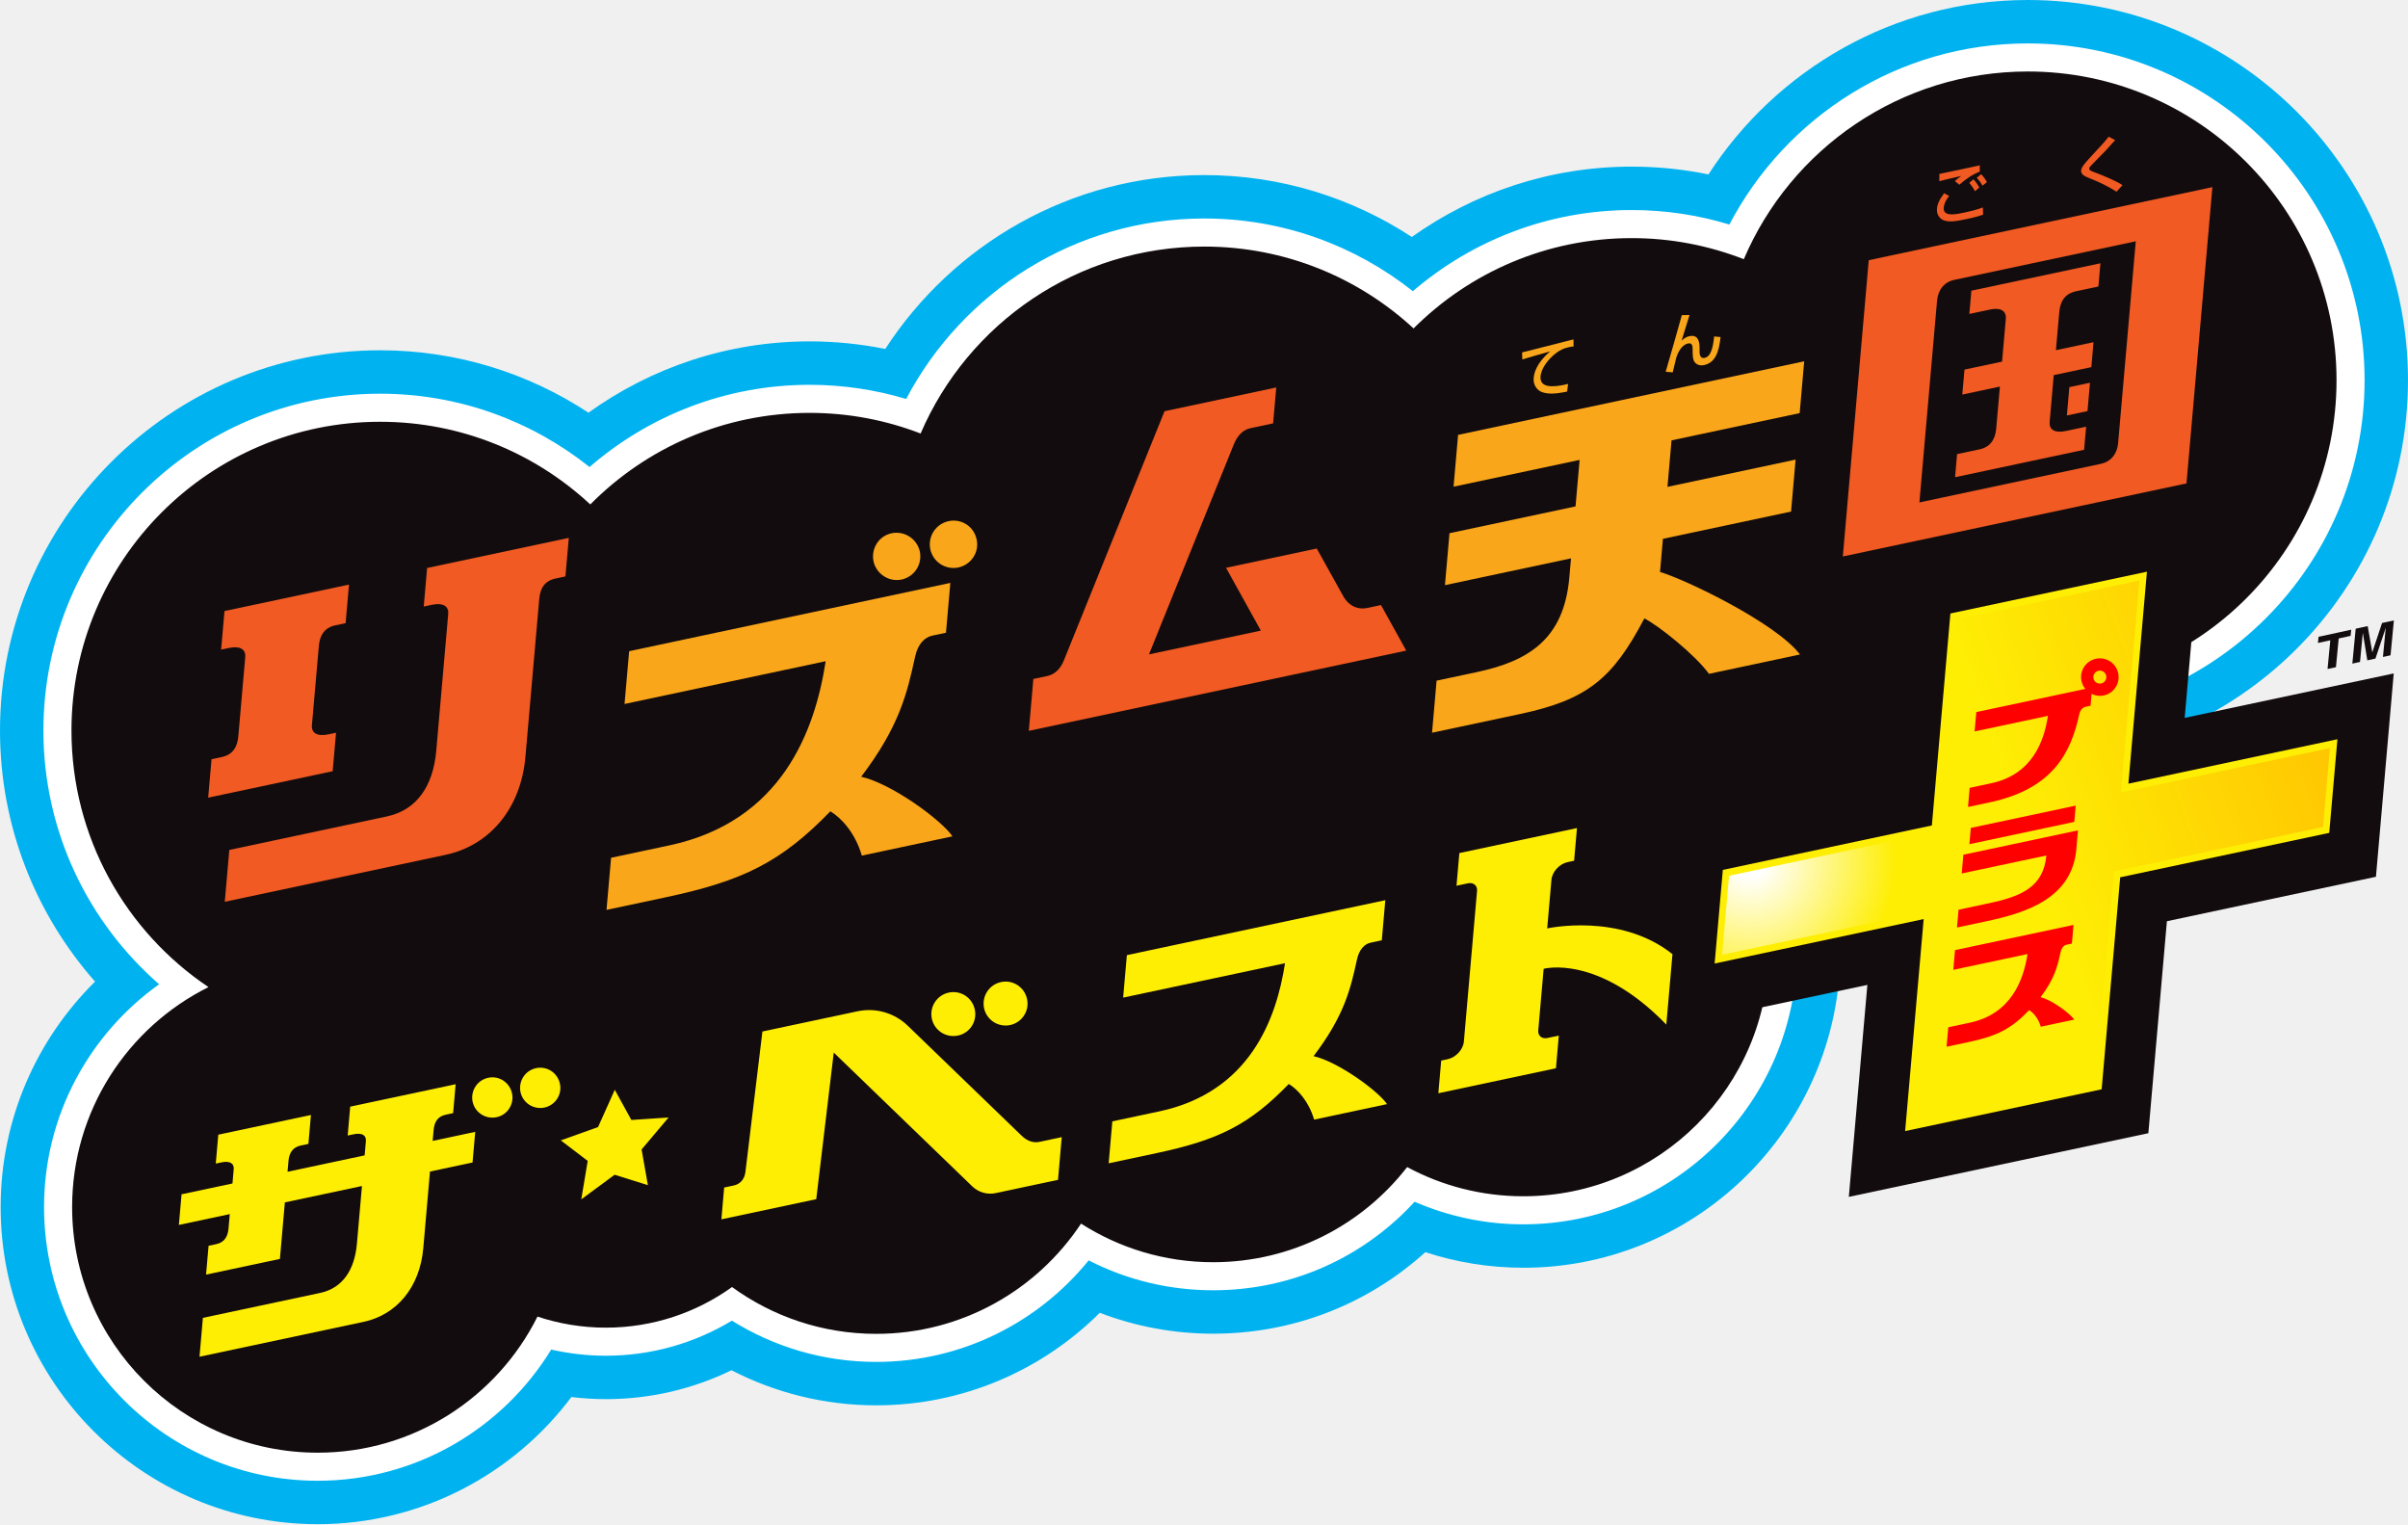
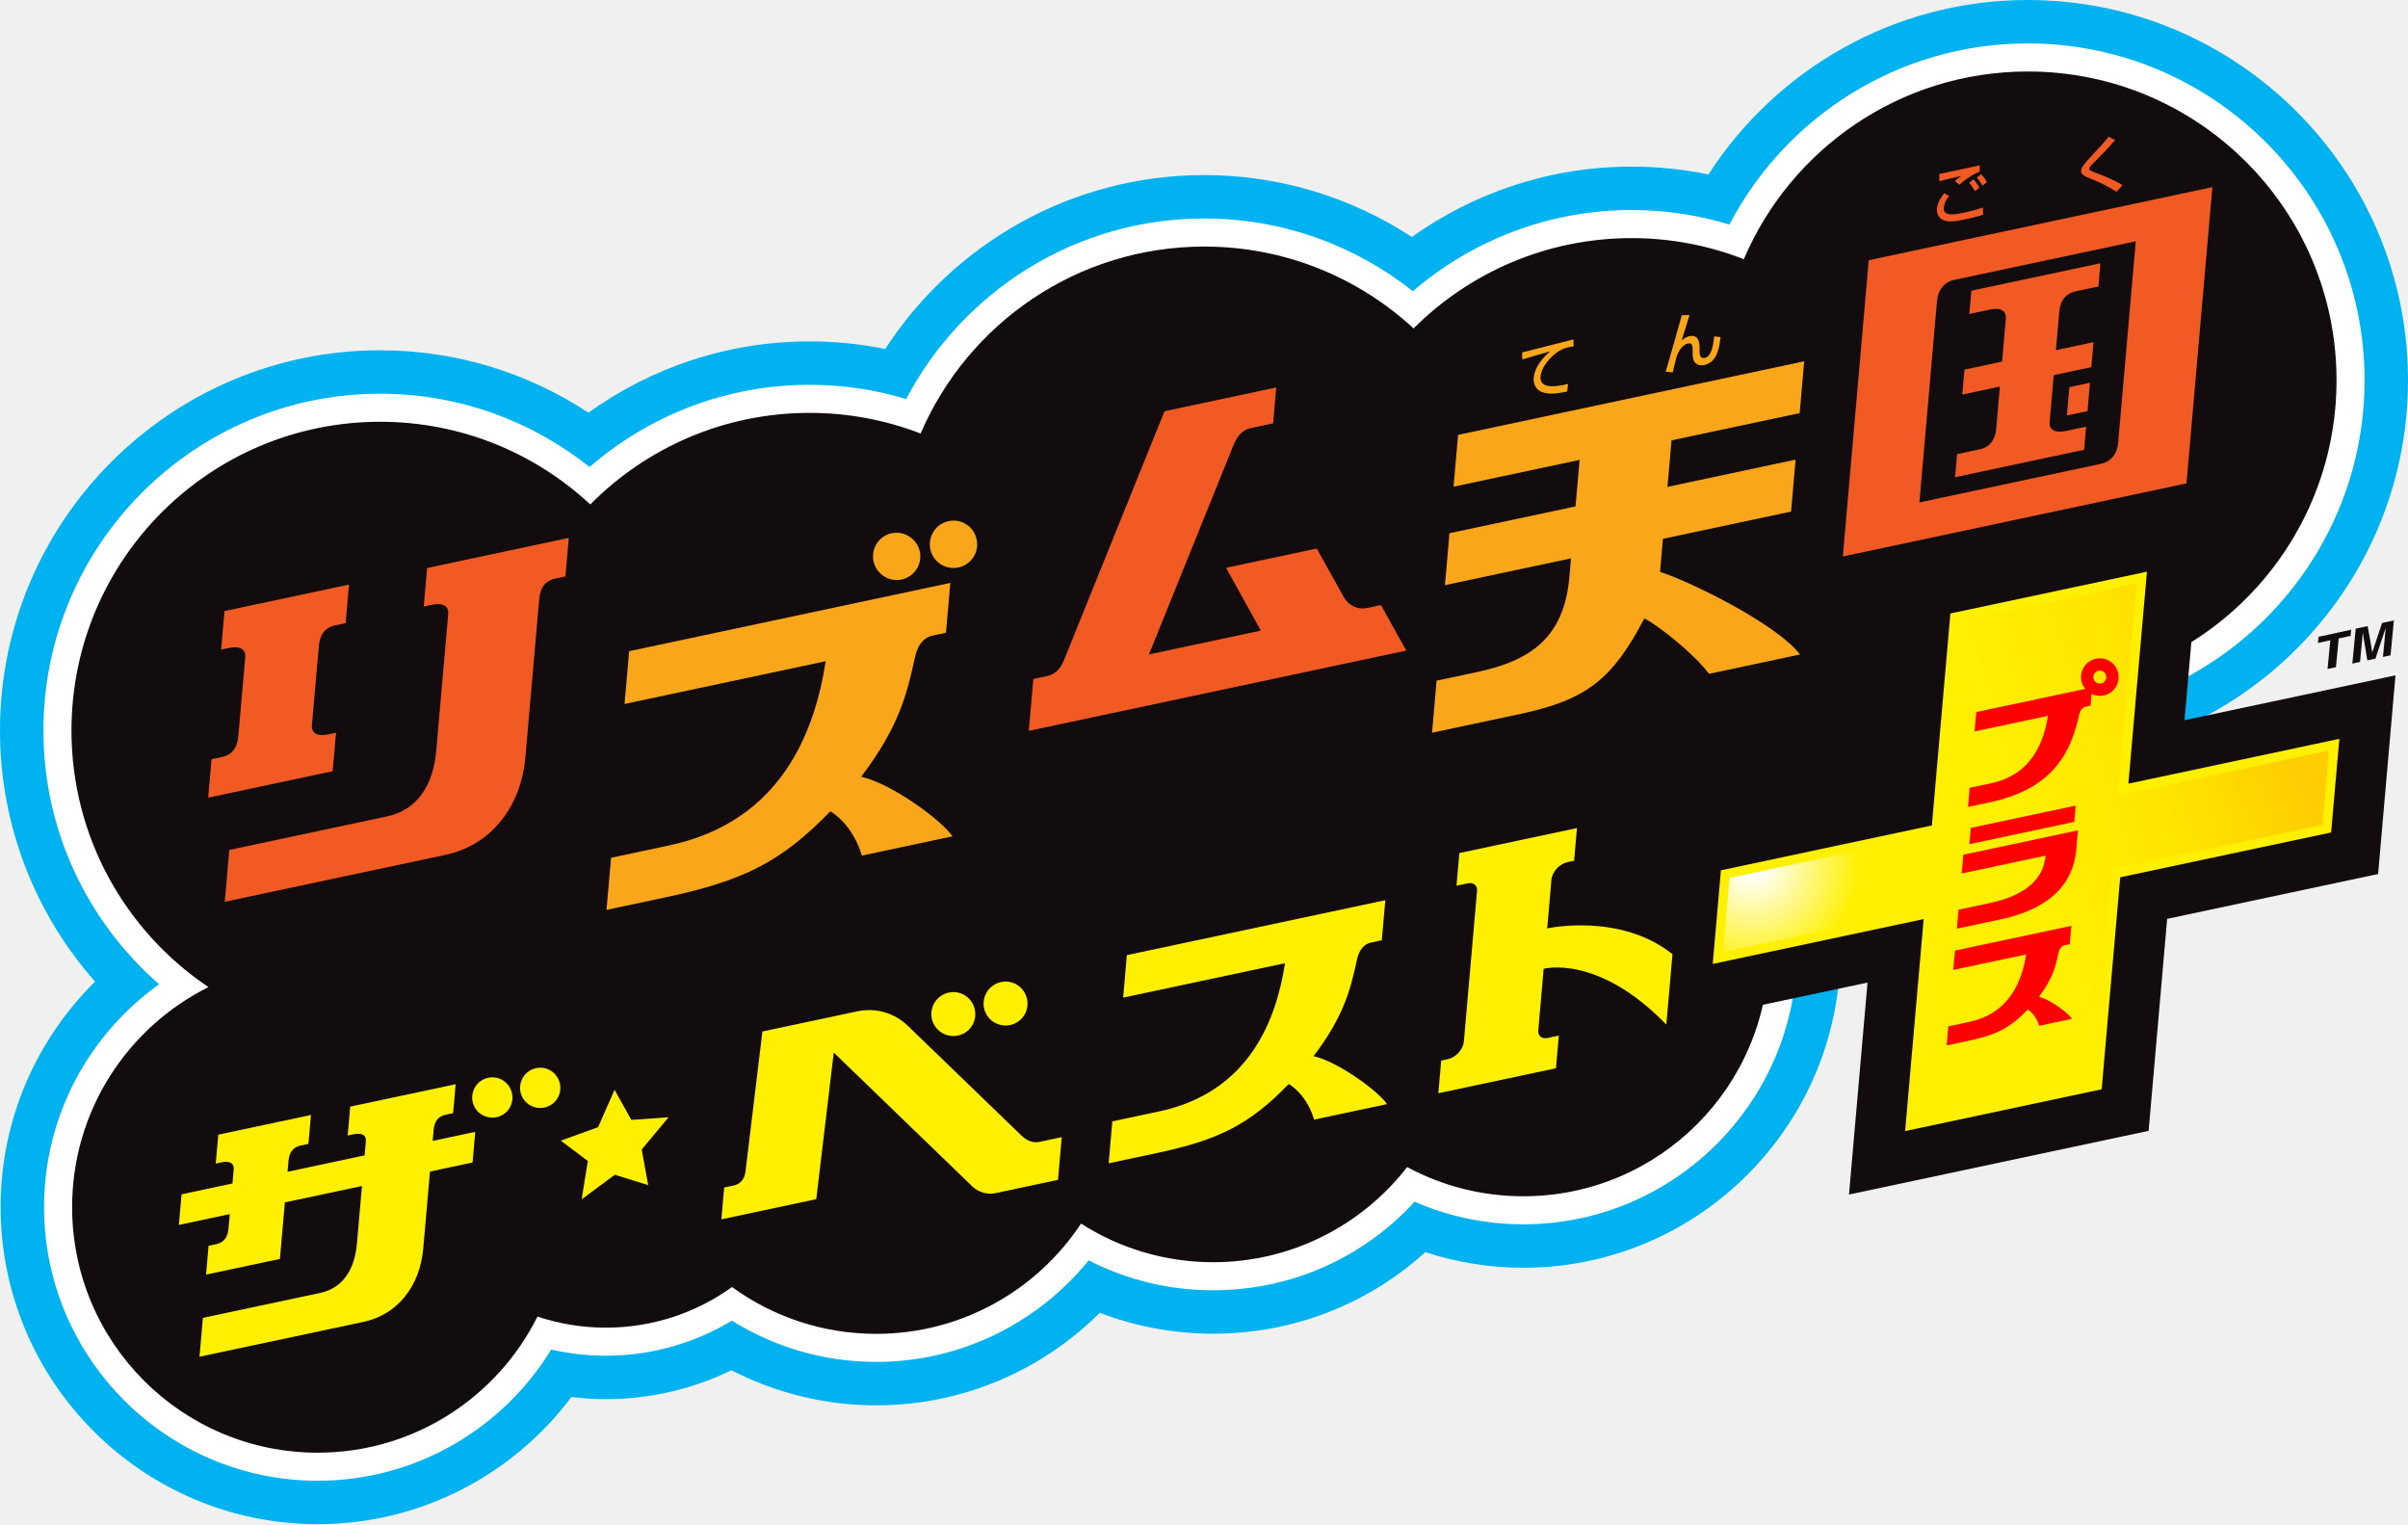
<svg xmlns="http://www.w3.org/2000/svg" xmlns:xlink="http://www.w3.org/1999/xlink" version="1.1" id="Layer_1" x="0px" y="0px" viewBox="0 0 666.667 421.904" xml:space="preserve" width="666.667" height="421.904">
-   <defs id="defs34575" />
-   <style type="text/css" id="style34519">
+   <defs id="defs2299" />
+   <style type="text/css" id="style2231">
	.st0{fill:#00B3F0;}
	.st1{fill:#FFFFFF;}
	.st2{fill:#130C0E;}
- 	.st3{fill:#FEEE04;}
- 	.st4{fill:url(#SVGID_2_);}
- 	.st5{clip-path:url(#SVGID_3_);fill:url(#SVGID_4_);}
+ 	.st3{fill:#FFF000;}
+ 	.st4{clip-path:url(#SVGID_1_);fill:url(#SVGID_4_);}
+ 	.st5{clip-path:url(#SVGID_5_);fill:url(#SVGID_6_);}
	.st6{fill:#FF0000;}
	.st7{fill:#F15A22;}
	.st8{fill:#FAA61A;}
</style>
  <g id="Cloud_00000017518880614512439360000012841072752615782043_" transform="scale(1.333333)">
    <path id="Light_Blue" class="st0" d="m 421.064,0 c -27.788,3.1e-4 -52.25,14.447 -66.32,36.21 -5.149,-1.06 -10.478,-1.618 -15.936,-1.618 -17.005,0 -32.757,5.423 -45.657,14.605 -12.4,-8.113 -27.199,-12.849 -43.091,-12.849 -27.741,0 -52.167,14.397 -66.248,36.098 -5.075,-1.028 -10.323,-1.572 -15.696,-1.572 -17.125,0 -32.98,5.499 -45.931,14.8 C 109.754,77.497 94.896,72.722 78.936,72.722 35.411,72.722 0,108.132 0,151.658 c 0,19.967 7.467,38.213 19.735,52.13 -12.091,11.943 -19.601,28.514 -19.601,46.811 0,36.298 29.531,65.83 65.83,65.83 21.519,0 40.659,-10.38 52.678,-26.395 2.356,0.279 4.74,0.437 7.149,0.437 9.35,0 18.203,-2.16 26.094,-6 9.014,4.645 19.223,7.285 30.043,7.285 18.101,0 34.517,-7.346 46.429,-19.209 7.418,2.837 15.363,4.337 23.543,4.336 16.437,0 31.953,-5.986 44.063,-16.923 6.411,2.089 13.245,3.233 20.345,3.233 34.141,0 62.288,-26.128 65.514,-59.437 19.37,-8.05 34.082,-25.094 38.923,-45.891 0.107,4.3e-4 0.213,0.008 0.321,0.008 C 464.59,157.872 500,122.462 500,78.936 500,35.411 464.59,0 421.064,0 Z" />
    <path id="White" class="st1" d="M 421.064,9.014 C 394.165,9.014 370.781,24.292 359.091,46.616 352.668,44.665 345.861,43.606 338.809,43.606 c -17.337,0 -33.208,6.357 -45.44,16.844 -11.92,-9.434 -26.961,-15.088 -43.308,-15.088 -26.845,0 -50.191,15.215 -61.905,37.467 -6.352,-1.904 -13.076,-2.941 -20.039,-2.941 -17.461,0 -33.435,6.448 -45.702,17.07 -11.946,-9.516 -27.055,-15.222 -43.479,-15.222 -38.555,0 -69.922,31.367 -69.922,69.922 0,21.001 9.319,39.854 24.024,52.682 -14.445,10.312 -23.89,27.198 -23.89,46.258 0,31.328 25.488,56.816 56.816,56.816 20.499,0 38.495,-10.915 48.488,-27.236 3.679,0.835 7.474,1.278 11.338,1.278 9.571,0 18.531,-2.663 26.183,-7.282 8.703,5.423 18.966,8.567 29.954,8.567 17.796,0 33.7,-8.23 44.126,-21.078 7.906,4.048 16.708,6.205 25.846,6.205 15.176,0 29.444,-5.91 40.175,-16.641 0.568,-0.568 1.115,-1.151 1.656,-1.739 6.925,3.011 14.556,4.69 22.576,4.69 31.328,0 56.816,-25.488 56.816,-56.816 0,-0.017 -10e-4,-0.034 -10e-4,-0.051 21.637,-6.572 37.845,-25.725 40.067,-48.908 2.587,0.291 5.212,0.456 7.875,0.456 38.556,0 69.922,-31.367 69.922,-69.922 0,-38.555 -31.366,-69.922 -69.922,-69.922 z" />
    <path id="Black" class="st2" d="m 421.065,14.842 c -26.48,6e-5 -49.206,16.06 -58.978,38.97 -7.218,-2.816 -15.063,-4.378 -23.277,-4.378 -17.686,0 -33.698,7.164 -45.295,18.747 -11.423,-10.543 -26.683,-16.991 -43.453,-16.991 -26.418,6e-5 -49.096,15.986 -58.906,38.81 -7.152,-2.757 -14.915,-4.284 -23.039,-4.284 -17.817,0 -33.931,7.275 -45.548,19.01 C 111.126,94.083 95.796,87.563 78.936,87.563 c -35.399,0 -64.095,28.696 -64.095,64.095 0,22.205 11.295,41.769 28.449,53.271 -16.779,8.347 -28.315,25.657 -28.315,45.67 6e-5,28.16 22.829,50.989 50.989,50.989 19.989,-6e-5 37.28,-11.508 45.639,-28.254 4.462,1.482 9.229,2.297 14.188,2.297 9.782,0 18.826,-3.132 26.208,-8.433 8.406,6.107 18.743,9.718 29.928,9.718 17.774,-6e-5 33.416,-9.1 42.543,-22.889 7.922,5.067 17.328,8.016 27.429,8.016 16.386,0 30.957,-7.739 40.285,-19.751 7.182,3.864 15.395,6.061 24.122,6.061 28.16,0 50.989,-22.828 50.989,-50.989 0,-1.52 -0.079,-3.021 -0.21,-4.508 23.15,-4.82 40.544,-25.334 40.544,-49.914 0,-0.449 -0.022,-0.893 -0.034,-1.339 4.344,0.929 8.847,1.429 13.469,1.429 35.398,-6e-5 64.095,-28.696 64.095,-64.095 -7e-5,-35.398 -28.696,-64.095 -64.095,-64.095 z" />
  </g>
-   <g id="_xFF0B__3_" transform="scale(1.333333)">
-     <g id="_xFF0B__4_">
-       <polygon class="st2" points="391.437,162.254 348.031,171.48 344.338,213.697 387.743,204.471 383.893,248.48 446.089,235.26 449.94,191.251 493.344,182.025 497.038,139.808 453.633,149.034 457.483,105.024 395.287,118.244 " id="polygon34525" />
-       <polygon class="st3" points="401.135,171.371 357.731,180.597 356.03,200.033 399.435,190.807 395.585,234.817 436.39,226.143 440.241,182.133 483.646,172.908 485.346,153.471 441.941,162.697 445.791,118.688 404.986,127.361 " id="polygon34527" />
-       <linearGradient id="SVGID_2_" gradientUnits="userSpaceOnUse" x1="358.045" y1="199.57" x2="483.274" y2="153.99" gradientTransform="translate(0.0289,-0.02789)">
-         <stop offset="0.5" style="stop-color:#FEEE04" id="stop34529" />
-         <stop offset="1" style="stop-color:#FFC602" id="stop34531" />
-       </linearGradient>
-       <polygon class="st4" points="402.429,172.587 359.024,181.813 357.589,198.211 400.994,188.985 397.144,232.995 435.097,224.928 438.947,180.918 482.352,171.692 483.787,155.293 440.382,164.519 444.232,120.51 406.279,128.577 " id="polygon34534" style="fill:url(#SVGID_2_)" />
-       <g id="g34549">
-         <defs id="defs34537">
-           <polygon id="SVGID_1_" points="402.429,172.587 359.024,181.813 357.589,198.211 400.994,188.985 " />
+   <g id="_xFF0B__1_" transform="scale(1.333333)">
+     <g id="_xFF0B__2_">
+       <polygon class="st2" points="391.384,162.743 347.584,172.053 343.976,213.295 387.776,203.986 383.925,247.995 446.142,234.771 449.992,190.761 493.792,181.451 497.4,140.209 453.6,149.519 457.451,105.509 395.234,118.734 " id="polygon2237" />
+       <polygon class="st3" points="401.136,171.371 357.336,180.681 355.635,200.117 399.435,190.807 395.585,234.817 436.39,226.143 440.241,182.133 484.04,172.824 485.741,153.387 441.941,162.697 445.791,118.688 404.986,127.361 " id="polygon2239" />
+       <polyline class="st3" points="443.642,121.117 439.792,165.127 483.591,155.817 482.243,171.233     438.443,180.543 434.593,224.553 397.734,232.387 401.584,188.378 357.785,197.688 359.134,182.271     402.933,172.961 406.783,128.952 443.642,121.117   " id="polyline2241" />
+       <g id="g2258">
+         <defs id="defs2244">
+           <polygon id="SVGID_3_" points="397.734,232.387 434.593,224.553 438.443,180.543 482.243,171.233 483.591,155.817 439.792,165.127 443.642,121.117 406.783,128.952 " />
        </defs>
-         <clipPath id="SVGID_3_">
-           <use xlink:href="#SVGID_1_" style="overflow:visible" id="use34539" />
+         <clipPath id="SVGID_1_">
+           <use xlink:href="#SVGID_3_" style="overflow:visible" id="use2246" />
        </clipPath>
-         <radialGradient id="SVGID_4_" cx="357.35" cy="164.834" r="33.786" gradientTransform="matrix(0.88794,0,0,0.88794,46.09547,32.55471)" gradientUnits="userSpaceOnUse">
-           <stop offset="0.1" style="stop-color:#FFFFFF" id="stop34542" />
-           <stop offset="1" style="stop-color:#FEEE04" id="stop34544" />
+         <linearGradient id="SVGID_4_" gradientUnits="userSpaceOnUse" x1="391.425" y1="204.017" x2="467.431" y2="179.717" gradientTransform="matrix(1,0,0,0.9563,15.04796,-7.89716)">
+           <stop offset="0.2" style="stop-color:#FFF000" id="stop2249" />
+           <stop offset="0.6" style="stop-color:#FFE500" id="stop2251" />
+           <stop offset="0.95" style="stop-color:#FFCD00" id="stop2253" />
+         </linearGradient>
+         <rect x="397.734" y="121.117" class="st4" width="85.858" height="111.27" clip-path="url(#SVGID_1_)" id="rect2256" style="fill:url(#SVGID_4_)" />
+       </g>
+       <g id="g2273">
+         <defs id="defs2261">
+           <polygon id="SVGID_2_" points="402.933,172.961 359.134,182.271 357.785,197.688 401.584,188.378 " />
+         </defs>
+         <clipPath id="SVGID_5_">
+           <use xlink:href="#SVGID_2_" style="overflow:visible" id="use2263" />
+         </clipPath>
+         <radialGradient id="SVGID_6_" cx="302.818" cy="148.711" r="27.404" gradientTransform="matrix(0.80963,0,0,0.80963,118.6267,59.02123)" gradientUnits="userSpaceOnUse">
+           <stop offset="0.1" style="stop-color:#FFFFFF" id="stop2266" />
+           <stop offset="1" style="stop-color:#FFF000" id="stop2268" />
        </radialGradient>
-         <circle class="st5" cx="364.919" cy="180.854" r="30" clip-path="url(#SVGID_3_)" id="circle34547" style="fill:url(#SVGID_4_)" />
+         <circle class="st5" cx="364.919" cy="180.854" r="22.187" clip-path="url(#SVGID_5_)" id="circle2271" style="fill:url(#SVGID_6_)" />
      </g>
    </g>
-     <path id="ス_3_" class="st6" d="m 405.583,201.343 15.411,-3.276 c -0.818,5.368 -3.364,12.42 -11.991,14.254 l -4.463,0.949 -0.354,4.041 4.562,-0.97 c 5.905,-1.255 8.831,-2.712 12.592,-6.63 0.838,0.51 1.902,1.671 2.408,3.442 l 6.945,-1.476 c -0.848,-1.27 -4.674,-4.114 -6.991,-4.641 2.934,-3.896 3.526,-6.463 4.141,-9.293 0.218,-1.024 0.751,-1.515 1.317,-1.636 l 1.051,-0.224 0.338,-3.863 -24.608,5.231 z" />
-     <path id="ラ_1_" class="st6" d="m 430.708,170.628 -21.781,4.63 0.295,-3.377 21.781,-4.63 z m 0.767,1.761 -23.802,5.059 -0.34,3.891 17.572,-3.735 c -0.572,6.543 -5.266,8.502 -11.814,9.894 l -6.416,1.364 -0.323,3.697 6.172,-1.312 c 8.355,-1.776 17.723,-4.816 18.611,-14.966 z" />
-     <path id="プ" class="st6" d="m 439.827,139.763 c -0.448,-2.106 -2.518,-3.45 -4.623,-3.002 -2.106,0.448 -3.45,2.518 -3.002,4.623 0.133,0.627 0.423,1.174 0.801,1.638 l -22.641,4.812 -0.352,4.018 15.229,-3.237 c -0.807,5.271 -3.243,12.181 -11.818,14.004 l -4.436,0.943 -0.347,3.968 4.534,-0.964 c 13.103,-2.785 16.828,-10.302 18.559,-18.22 0.22,-1.005 0.745,-1.489 1.308,-1.609 l 1.045,-0.222 0.215,-2.459 c 0.758,0.374 1.634,0.52 2.525,0.331 2.106,-0.448 3.45,-2.518 3.002,-4.623 z m -3.532,2.131 c -0.729,0.155 -1.446,-0.31 -1.601,-1.04 -0.155,-0.729 0.31,-1.446 1.04,-1.601 0.729,-0.155 1.446,0.31 1.601,1.04 0.155,0.729 -0.311,1.446 -1.04,1.601 z" />
+     <path id="ス_4_" class="st6" d="m 405.581,201.365 15.131,-3.216 c -0.803,5.27 -3.303,12.194 -11.774,13.995 l -4.382,0.931 -0.347,3.968 4.479,-0.952 c 5.798,-1.232 8.67,-2.662 12.363,-6.509 0.822,0.501 1.868,1.64 2.365,3.379 l 6.819,-1.449 c -0.833,-1.247 -4.589,-4.039 -6.864,-4.557 2.881,-3.826 3.462,-6.345 4.065,-9.124 0.214,-1.006 0.738,-1.488 1.293,-1.606 l 1.032,-0.219 0.332,-3.793 -24.161,5.136 z" />
+     <path id="ラ_2_" class="st6" d="m 430.708,170.628 -21.781,4.63 0.295,-3.377 21.781,-4.63 z m 0.767,1.761 -23.802,5.059 -0.34,3.891 17.423,-3.703 c -0.482,5.509 -5.117,8.47 -11.665,9.862 l -6.416,1.364 -0.344,3.932 8.931,-1.898 c 6.019,-1.279 14.985,-4.466 15.873,-14.616 z" />
+     <path id="プ_2_" class="st6" d="m 439.827,139.763 c -0.448,-2.106 -2.518,-3.45 -4.623,-3.002 -2.106,0.448 -3.45,2.518 -3.002,4.623 0.133,0.627 0.422,1.174 0.801,1.638 l -22.641,4.812 -0.352,4.018 15.229,-3.237 c -0.807,5.271 -3.243,12.181 -11.818,14.004 l -4.436,0.943 -0.347,3.968 4.534,-0.964 c 13.103,-2.785 16.828,-10.302 18.559,-18.22 0.22,-1.005 0.745,-1.489 1.308,-1.609 l 1.045,-0.222 0.215,-2.459 c 0.758,0.374 1.634,0.52 2.525,0.331 2.106,-0.448 3.45,-2.518 3.002,-4.623 z m -3.532,2.131 c -0.729,0.155 -1.446,-0.31 -1.601,-1.04 -0.155,-0.729 0.31,-1.446 1.04,-1.601 0.729,-0.155 1.446,0.31 1.601,1.04 0.155,0.729 -0.311,1.446 -1.04,1.601 z" />
  </g>
-   <g id="リズム天国_ザ_x30FB_ベスト" transform="scale(1.333333)">
-     <path id="ト_00000165925890065150918060000006385339720981279673_" class="st3" d="m 321.26,192.746 0.883,-10.094 c 0.145,-1.662 1.654,-3.309 3.377,-3.675 l 1.33,-0.283 0.593,-6.781 -24.419,5.19 -0.593,6.781 2.362,-0.502 c 1.155,-0.246 2.001,0.462 1.905,1.565 l -2.737,31.279 c -0.145,1.662 -1.654,3.309 -3.377,3.675 l -1.33,0.283 -0.593,6.781 24.419,-5.19 0.593,-6.781 -2.362,0.502 c -1.155,0.245 -2.001,-0.462 -1.905,-1.565 l 1.12,-12.801 c 0,0 11.23,-3.11 25.47,11.574 l 1.278,-14.612 c -10.9,-8.697 -26.015,-5.346 -26.015,-5.346 z" />
-     <path id="ス_1_" class="st3" d="m 272.748,219.265 c 6.391,-8.409 7.676,-13.939 9.009,-20.038 0.473,-2.207 1.635,-3.268 2.869,-3.53 l 2.293,-0.487 0.728,-8.323 -53.662,11.406 -0.771,8.817 33.607,-7.143 c -1.772,11.566 -7.308,26.768 -26.121,30.767 l -9.733,2.069 -0.762,8.705 9.949,-2.115 c 12.877,-2.736 19.255,-5.891 27.448,-14.351 1.828,1.094 4.153,3.587 5.261,7.399 l 15.145,-3.219 c -1.853,-2.731 -10.205,-8.834 -15.259,-9.956 z" />
-     <path id="ベ_1_" class="st3" d="m 220.461,236.076 -0.776,8.87 -12.932,2.749 c -1.754,0.373 -3.578,-0.15 -4.867,-1.396 l -28.763,-27.776 -3.634,30.431 -19.699,4.187 0.578,-6.603 2.019,-0.429 c 1.209,-0.254 2.2,-1.196 2.394,-2.801 l 3.529,-29.16 19.74,-4.196 c 3.758,-0.799 7.667,0.322 10.43,2.991 l 23.644,22.833 c 1.299,1.255 2.613,1.518 3.724,1.281 z M 209.704,212.818 c 2.478,-0.516 4.075,-2.903 3.559,-5.381 -0.516,-2.478 -2.903,-4.075 -5.381,-3.559 -2.478,0.516 -4.04,2.904 -3.559,5.381 0.516,2.478 2.904,4.04 5.381,3.559 z m -10.848,2.182 c 2.477,-0.48 4.075,-2.903 3.559,-5.381 -0.516,-2.477 -2.903,-4.075 -5.381,-3.559 -2.477,0.516 -4.04,2.904 -3.559,5.381 0.516,2.478 2.904,4.04 5.381,3.559 z" />
-     <polygon id="_x2605_" class="st3" points="124.183,233.984 116.45,236.75 122.034,241.011 120.7,248.988 127.621,243.885 134.528,246.048 133.222,238.633 138.826,231.994 131.097,232.514 127.652,226.247 " />
-     <path id="ザ" class="st3" d="m 89.838,236.863 8.838,-1.879 -0.556,6.358 -8.838,1.879 -1.396,15.954 c -0.703,8.034 -5.523,13.813 -12.413,15.254 l -34.048,7.237 0.706,-8.07 24.348,-5.175 c 4.678,-1.001 7.158,-4.798 7.633,-10.222 l 1.048,-11.976 -16.013,3.404 -1.027,11.733 -15.334,3.259 0.524,-5.987 1.583,-0.337 c 1.703,-0.362 2.411,-1.564 2.558,-3.236 l 0.263,-3.003 -10.571,2.247 0.556,-6.358 10.571,-2.247 0.26,-2.97 c 0.098,-1.127 -0.717,-1.801 -2.559,-1.41 l -1.168,0.248 0.525,-5.998 19.235,-4.089 -0.525,5.999 -1.58,0.336 c -1.708,0.363 -2.415,1.568 -2.56,3.225 l -0.195,2.229 16.013,-3.404 0.26,-2.972 c 0.099,-1.127 -0.722,-1.798 -2.561,-1.407 l -1.221,0.26 0.525,-5.998 21.891,-4.653 -0.525,5.999 -1.498,0.318 c -1.727,0.367 -2.405,1.518 -2.553,3.215 z m 26.428,-11.849 c -0.473,-2.271 -2.662,-3.736 -4.933,-3.263 -2.271,0.473 -3.703,2.662 -3.263,4.933 0.473,2.271 2.662,3.703 4.933,3.263 2.271,-0.473 3.736,-2.662 3.263,-4.933 z m -14.879,-1.262 c -2.271,0.473 -3.703,2.662 -3.263,4.933 0.473,2.271 2.662,3.703 4.933,3.263 2.271,-0.44 3.736,-2.662 3.263,-4.933 -0.473,-2.271 -2.662,-3.736 -4.933,-3.263 z" />
-     <path id="国" class="st7" d="m 429.683,80.37 4.282,-0.91 -0.515,5.885 -4.282,0.91 z m 3.484,8.215 -4.166,0.886 c -2.433,0.517 -3.545,-0.328 -3.411,-1.86 l 0.851,-9.732 7.807,-1.66 0.453,-5.179 -7.807,1.659 0.694,-7.927 c 0.22,-2.516 1.448,-3.871 3.447,-4.296 l 4.678,-0.994 0.422,-4.825 -26.795,5.695 -0.422,4.825 4.218,-0.897 c 2.948,-0.627 3.45,0.824 3.36,1.86 l -0.782,8.934 -7.807,1.66 -0.453,5.179 7.807,-1.659 -0.763,8.725 c -0.217,2.482 -1.463,3.884 -3.396,4.295 l -4.73,1.005 -0.419,4.793 26.795,-5.695 z m 26.216,-49.734 -5.381,61.509 -71.353,15.166 5.381,-61.509 z m -15.908,11.242 -37.711,8.016 c -2.027,0.425 -3.356,2.052 -3.553,4.318 l -3.664,41.879 37.711,-8.016 c 1.875,-0.388 3.341,-1.892 3.553,-4.318 z" />
-     <path id="く" class="st7" d="m 434.735,35.703 c -0.366,-0.133 -0.933,-0.342 -0.933,-0.672 3.1e-4,-0.277 0.253,-0.542 0.871,-1.161 2.462,-2.487 2.739,-2.771 4.52,-4.784 l -1.349,-0.702 c -0.884,1.111 -1.224,1.486 -3.775,4.23 -1.313,1.413 -1.945,2.207 -1.945,2.853 -6.7e-4,0.844 0.908,1.205 1.929,1.607 1.903,0.743 3.719,1.636 5.42,2.725 l 1.25,-1.36 c -1.147,-0.785 -4.135,-2.075 -5.988,-2.735 z" />
-     <path id="ご" class="st7" d="m 409.77,37.225 c 0.666,0.702 1.1,1.494 1.216,1.71 l -0.897,0.753 c -0.576,-1.042 -0.985,-1.491 -1.19,-1.728 z m 1.895,1.325 0.896,-0.753 c -0.269,-0.519 -0.691,-1.125 -1.202,-1.632 l -0.897,0.74 c 0.499,0.55 0.755,0.897 1.203,1.645 z m -3.693,5.565 c -1.922,0.409 -4.382,0.904 -4.38,-0.837 3.1e-4,-0.281 0.053,-1.27 1.13,-2.583 l -1.037,-0.583 c -0.936,1.297 -1.5,2.261 -1.501,3.492 -9.2e-4,1.058 0.677,1.932 1.561,2.185 1.088,0.318 2.177,0.207 4.7,-0.33 1.986,-0.422 2.882,-0.733 3.331,-0.895 l -0.05,-1.489 c -1.242,0.452 -2.498,0.772 -3.753,1.039 z m -2.057,-6.525 0.922,0.755 c 1.486,-1.267 2.627,-2.072 4.241,-2.709 l 10e-4,-1.312 c -0.82,0.174 -4.868,1.048 -5.777,1.241 -0.64,0.136 -2.229,0.474 -2.614,0.542 l -10e-4,1.513 c 0.82,-0.228 1.922,-0.489 4.561,-1.09 -0.834,0.606 -0.924,0.679 -1.334,1.06 z" />
-     <path id="天_1_" class="st8" d="m 344.689,118.745 0.602,-6.885 26.607,-5.655 0.943,-10.784 -26.607,5.655 0.845,-9.656 26.607,-5.655 0.941,-10.757 -71.866,15.276 -0.941,10.757 26.173,-5.563 -0.845,9.656 -26.173,5.563 -0.943,10.784 26.173,-5.563 -0.349,3.988 c -1.117,12.77 -8.446,17.334 -19.171,19.621 l -8.388,1.783 -0.946,10.808 18.268,-3.883 c 14.03,-2.976 19.272,-7.397 25.818,-19.851 2.868,1.441 10.476,7.47 13.421,11.51 l 18.893,-4.016 c -4.974,-6.557 -23.906,-15.644 -29.064,-17.131 z" />
-     <path id="ん_1_" class="st8" d="m 355.928,69.846 c -0.272,2.98 -0.934,4.237 -1.952,4.453 -1.08,0.23 -1.078,-0.98 -1.078,-1.365 l 10e-4,-0.571 c 0.002,-0.957 -0.045,-3.006 -2.091,-2.571 -0.864,0.184 -1.36,0.661 -1.64,0.933 0.218,-0.763 1.392,-4.48 1.648,-5.332 l -1.6,0.035 c -0.563,2.006 -2.353,8.404 -3.35,11.751 l 1.46,0.128 c 0.09,-0.378 0.73,-3.051 0.756,-3.123 0.268,-0.801 0.996,-2.576 2.432,-2.881 0.953,-0.203 0.952,0.661 0.95,1.511 l -7.9e-4,0.452 c -5.5e-4,0.293 0.036,1.081 0.212,1.536 0.279,0.724 1.091,1.216 2.133,0.995 2.338,-0.497 3.104,-2.613 3.453,-5.822 z" />
-     <path id="て_1_" class="st8" d="m 323.209,73.225 c 0.583,-0.421 1.339,-0.893 2.453,-1.13 0.533,-0.113 0.818,-0.148 1.078,-0.178 l -0.023,-1.458 c -1.276,0.323 -6.963,1.765 -8.028,2.043 -0.854,0.221 -1.785,0.47 -2.639,0.652 l 0.047,1.466 c 1.921,-0.577 3.841,-1.14 5.774,-1.667 -2.766,2.349 -3.425,4.509 -3.428,5.843 -0.002,1.205 0.726,2.28 1.84,2.639 1.127,0.369 2.452,0.411 5.116,-0.142 l 0.201,-1.584 c -3.568,0.875 -5.735,0.636 -5.731,-1.333 0.003,-1.748 1.58,-3.858 3.341,-5.151 z" />
-     <path id="ム_00000161625467416271802300000000863895327961210793_" class="st7" d="m 286.751,125.616 -2.841,0.604 c -1.859,0.4 -3.805,-0.313 -5.003,-2.465 l -5.496,-9.879 -18.835,4.003 7.228,13.04 -23.231,4.938 17.612,-43.592 c 0.77,-1.905 1.942,-3.039 3.44,-3.368 l 4.727,-1.005 0.652,-7.45 -23.2,4.931 -20.912,51.76 c -0.81,2.005 -2.118,2.932 -3.449,3.215 l -2.876,0.611 -0.942,10.769 78.367,-16.658 z" />
-     <path id="ズ_1_" class="st8" d="m 181.377,116.527 c -0.539,-2.636 1.108,-5.29 3.793,-5.824 2.636,-0.539 5.235,1.154 5.824,3.794 0.539,2.636 -1.103,5.239 -3.794,5.824 -2.635,0.539 -5.235,-1.154 -5.824,-3.793 z m -2.564,44.728 c 7.943,-10.45 9.54,-17.323 11.196,-24.903 0.588,-2.743 2.032,-4.061 3.565,-4.387 l 2.849,-0.606 0.905,-10.343 -66.69,14.176 -0.959,10.957 41.766,-8.878 c -2.202,14.373 -9.082,33.267 -32.463,38.237 l -12.096,2.571 -0.947,10.819 12.364,-2.629 c 16.004,-3.401 23.929,-7.321 34.112,-17.835 2.272,1.36 5.161,4.458 6.538,9.196 l 18.822,-4.001 c -2.303,-3.394 -12.683,-10.979 -18.964,-12.373 z m 23.972,-49.265 c -0.535,-2.686 -3.184,-4.383 -5.824,-3.793 -2.69,0.585 -4.332,3.188 -3.794,5.824 0.585,2.69 3.189,4.332 5.824,3.793 2.69,-0.585 4.383,-3.184 3.794,-5.824 z" />
-     <path id="リ" class="st7" d="m 69.076,160.107 -25.85,5.495 0.698,-7.983 2.127,-0.452 c 2.289,-0.487 3.24,-2.091 3.435,-4.321 l 1.439,-16.444 c 0.131,-1.502 -0.965,-2.4 -3.44,-1.874 l -1.57,0.333 0.7,-7.999 25.85,-5.495 -0.7,7.999 -2.123,0.451 c -2.295,0.488 -3.245,2.096 -3.438,4.306 l -1.439,16.444 c -0.132,1.512 0.976,2.413 3.444,1.889 l 1.565,-0.333 z m 19.611,-42.187 -0.7,7.999 1.641,-0.349 c 2.471,-0.525 3.575,0.367 3.443,1.87 L 90.585,155.852 c -0.633,7.233 -3.964,12.302 -10.25,13.646 l -32.721,6.955 -0.941,10.762 45.756,-9.726 c 9.26,-1.937 15.733,-9.653 16.671,-20.366 l 2.864,-32.737 c 0.198,-2.263 1.108,-3.799 3.429,-4.292 l 2.013,-0.428 0.7,-7.999 z" />
+   <g id="リズム天国_ザ_x30FB_ベスト_1_" transform="scale(1.333333)">
+     <path id="ト_1_" class="st3" d="m 345.996,212.704 1.278,-14.612 c -10.9,-8.697 -26.015,-5.346 -26.015,-5.346 l 0.883,-10.094 c 0.145,-1.662 1.654,-3.309 3.377,-3.675 l 1.33,-0.283 0.593,-6.781 -24.419,5.19 -0.593,6.781 2.362,-0.502 c 1.155,-0.245 2.001,0.462 1.905,1.565 l -2.737,31.279 c -0.145,1.662 -1.654,3.309 -3.377,3.675 l -1.33,0.283 -0.593,6.781 24.419,-5.19 0.593,-6.781 -2.362,0.502 c -1.155,0.245 -2.001,-0.462 -1.905,-1.565 l 1.12,-12.801 c 0,-10e-6 11.23,-3.11 25.47,11.574 z" />
+     <path id="ス_2_" class="st3" d="m 272.748,219.265 c 6.391,-8.409 7.676,-13.939 9.009,-20.038 0.473,-2.207 1.635,-3.268 2.869,-3.53 l 2.293,-0.487 0.728,-8.323 -53.662,11.406 -0.771,8.817 33.607,-7.143 c -1.772,11.566 -7.308,26.768 -26.121,30.767 l -9.733,2.069 -0.762,8.705 9.949,-2.115 c 12.877,-2.736 19.255,-5.891 27.448,-14.351 1.828,1.094 4.153,3.587 5.261,7.399 l 15.145,-3.219 c -1.853,-2.731 -10.205,-8.834 -15.259,-9.956 z" />
+     <path id="ベ_2_" class="st3" d="m 220.461,236.076 -0.776,8.87 -12.932,2.749 c -1.754,0.373 -3.578,-0.15 -4.867,-1.396 l -28.763,-27.776 -3.634,30.431 -19.699,4.187 0.578,-6.603 2.019,-0.429 c 1.209,-0.254 2.2,-1.196 2.394,-2.801 l 3.529,-29.16 19.74,-4.196 c 3.758,-0.799 7.667,0.322 10.43,2.991 l 23.644,22.833 c 1.299,1.255 2.613,1.518 3.724,1.281 z M 209.704,212.818 c 2.478,-0.516 4.075,-2.903 3.559,-5.381 -0.516,-2.478 -2.903,-4.075 -5.381,-3.559 -2.478,0.516 -4.04,2.904 -3.559,5.381 0.516,2.478 2.904,4.04 5.381,3.559 z m -10.848,2.182 c 2.477,-0.48 4.075,-2.903 3.559,-5.381 -0.516,-2.477 -2.903,-4.075 -5.381,-3.559 -2.477,0.516 -4.04,2.904 -3.559,5.381 0.516,2.478 2.904,4.04 5.381,3.559 z" />
+     <polygon id="_x2605__1_" class="st3" points="124.192,234.01 116.447,236.805 122.059,241.033 120.778,248.988 127.667,243.884 134.588,246.045 133.248,238.633 138.828,231.949 131.085,232.5 127.611,226.247 " />
+     <path id="ザ_1_" class="st3" d="m 89.838,236.863 8.838,-1.879 -0.556,6.358 -8.838,1.879 -1.396,15.954 c -0.703,8.034 -5.523,13.813 -12.413,15.254 l -34.048,7.237 0.706,-8.07 24.348,-5.175 c 4.678,-1.001 7.158,-4.798 7.633,-10.222 l 1.048,-11.976 -16.013,3.404 -1.027,11.733 -15.334,3.259 0.524,-5.987 1.583,-0.337 c 1.703,-0.362 2.411,-1.564 2.558,-3.236 l 0.263,-3.003 -10.571,2.247 0.556,-6.358 10.571,-2.247 0.26,-2.97 c 0.098,-1.127 -0.717,-1.801 -2.559,-1.41 l -1.168,0.248 0.525,-5.998 19.235,-4.089 -0.525,5.999 -1.58,0.336 c -1.708,0.363 -2.415,1.568 -2.56,3.225 l -0.195,2.229 16.013,-3.404 0.26,-2.972 c 0.099,-1.127 -0.722,-1.798 -2.561,-1.407 l -1.221,0.26 0.525,-5.998 21.891,-4.653 -0.525,5.999 -1.498,0.318 c -1.727,0.367 -2.405,1.518 -2.553,3.215 z m 26.428,-11.849 c -0.473,-2.271 -2.662,-3.736 -4.933,-3.263 -2.271,0.473 -3.703,2.662 -3.263,4.933 0.473,2.271 2.662,3.703 4.933,3.263 2.271,-0.473 3.736,-2.662 3.263,-4.933 z m -14.879,-1.262 c -2.271,0.473 -3.703,2.662 -3.263,4.933 0.473,2.271 2.662,3.703 4.933,3.263 2.271,-0.44 3.736,-2.662 3.263,-4.933 -0.473,-2.271 -2.662,-3.736 -4.933,-3.263 z" />
+     <path id="国_1_" class="st7" d="m 429.683,80.37 4.282,-0.91 -0.515,5.885 -4.282,0.91 z m 3.484,8.215 -4.166,0.886 c -2.433,0.517 -3.545,-0.328 -3.411,-1.86 l 0.851,-9.732 7.807,-1.66 0.453,-5.179 -7.807,1.659 0.694,-7.927 c 0.22,-2.516 1.448,-3.871 3.447,-4.296 l 4.678,-0.994 0.422,-4.825 -26.795,5.695 -0.422,4.825 4.218,-0.897 c 2.948,-0.627 3.45,0.824 3.36,1.86 l -0.782,8.934 -7.807,1.66 -0.453,5.179 7.807,-1.659 -0.763,8.725 c -0.217,2.482 -1.463,3.884 -3.396,4.295 l -4.73,1.005 -0.419,4.793 26.795,-5.695 z m 26.216,-49.734 -5.381,61.509 -71.353,15.167 5.381,-61.509 z m -15.908,11.242 -37.711,8.016 c -2.027,0.425 -3.356,2.052 -3.553,4.318 l -3.664,41.879 37.711,-8.016 c 1.875,-0.388 3.341,-1.892 3.553,-4.318 z" />
+     <path id="く_1_" class="st7" d="m 434.735,35.703 c -0.366,-0.133 -0.933,-0.342 -0.933,-0.672 3.1e-4,-0.277 0.253,-0.542 0.871,-1.161 2.462,-2.487 2.739,-2.771 4.52,-4.784 l -1.349,-0.702 c -0.884,1.111 -1.224,1.486 -3.775,4.23 -1.313,1.413 -1.945,2.207 -1.945,2.853 -6.7e-4,0.844 0.908,1.205 1.929,1.607 1.903,0.743 3.719,1.636 5.42,2.725 l 1.25,-1.36 c -1.147,-0.785 -4.135,-2.075 -5.988,-2.735 z" />
+     <path id="ご_1_" class="st7" d="m 409.77,37.225 c 0.666,0.702 1.1,1.494 1.216,1.71 l -0.897,0.753 c -0.576,-1.042 -0.985,-1.491 -1.19,-1.728 z m 1.895,1.325 0.896,-0.753 c -0.269,-0.519 -0.691,-1.125 -1.202,-1.632 l -0.897,0.74 c 0.499,0.55 0.755,0.897 1.203,1.645 z m -3.693,5.565 c -1.922,0.409 -4.382,0.904 -4.38,-0.837 3.1e-4,-0.281 0.053,-1.27 1.13,-2.583 l -1.037,-0.583 c -0.936,1.297 -1.5,2.261 -1.501,3.492 -9.2e-4,1.058 0.677,1.932 1.561,2.185 1.088,0.318 2.177,0.207 4.7,-0.33 1.986,-0.422 2.882,-0.733 3.331,-0.895 l -0.05,-1.489 c -1.242,0.452 -2.498,0.772 -3.753,1.039 z m -2.057,-6.525 0.922,0.755 c 1.486,-1.267 2.627,-2.072 4.241,-2.709 l 10e-4,-1.312 c -0.82,0.174 -4.868,1.048 -5.777,1.241 -0.64,0.136 -2.229,0.474 -2.614,0.542 l -10e-4,1.513 c 0.82,-0.228 1.922,-0.489 4.561,-1.09 -0.834,0.606 -0.924,0.679 -1.334,1.06 z" />
+     <path id="天_2_" class="st8" d="m 344.689,118.745 0.602,-6.885 26.607,-5.655 0.943,-10.784 -26.607,5.655 0.845,-9.656 26.607,-5.655 0.941,-10.757 -71.866,15.276 -0.941,10.757 26.173,-5.563 -0.845,9.656 -26.173,5.563 -0.943,10.784 26.173,-5.563 -0.349,3.988 c -1.117,12.77 -8.446,17.334 -19.171,19.621 l -8.388,1.783 -0.946,10.808 18.268,-3.883 c 14.03,-2.976 19.272,-7.397 25.818,-19.851 2.868,1.441 10.476,7.47 13.421,11.51 l 18.893,-4.016 c -4.974,-6.557 -23.906,-15.644 -29.064,-17.131 z" />
+     <path id="ん_2_" class="st8" d="m 355.928,69.846 c -0.272,2.98 -0.934,4.237 -1.952,4.453 -1.08,0.23 -1.078,-0.98 -1.078,-1.365 l 10e-4,-0.571 c 0.002,-0.957 -0.045,-3.006 -2.091,-2.571 -0.864,0.184 -1.36,0.661 -1.64,0.933 0.218,-0.763 1.392,-4.48 1.648,-5.332 l -1.6,0.035 c -0.563,2.006 -2.353,8.404 -3.35,11.751 l 1.46,0.128 c 0.09,-0.378 0.73,-3.051 0.756,-3.123 0.268,-0.801 0.996,-2.576 2.432,-2.881 0.953,-0.203 0.952,0.661 0.95,1.511 l -7.9e-4,0.452 c -5.5e-4,0.293 0.036,1.081 0.212,1.536 0.279,0.724 1.091,1.216 2.133,0.995 2.338,-0.497 3.104,-2.613 3.453,-5.822 z" />
+     <path id="て_2_" class="st8" d="m 323.209,73.225 c 0.583,-0.421 1.339,-0.893 2.453,-1.13 0.533,-0.113 0.818,-0.148 1.078,-0.178 l -0.023,-1.458 c -1.276,0.323 -6.963,1.765 -8.028,2.043 -0.854,0.221 -1.785,0.47 -2.639,0.652 l 0.047,1.466 c 1.921,-0.577 3.841,-1.14 5.774,-1.667 -2.766,2.349 -3.425,4.509 -3.428,5.843 -0.002,1.205 0.726,2.28 1.84,2.639 1.127,0.369 2.452,0.411 5.116,-0.142 l 0.201,-1.584 c -3.568,0.875 -5.735,0.636 -5.731,-1.333 0.003,-1.748 1.58,-3.858 3.341,-5.151 z" />
+     <path id="ム_1_" class="st7" d="m 286.751,125.616 -2.841,0.604 c -1.859,0.4 -3.805,-0.313 -5.003,-2.465 l -5.496,-9.879 -18.835,4.003 7.228,13.04 -23.231,4.938 17.612,-43.592 c 0.77,-1.905 1.942,-3.039 3.44,-3.368 l 4.727,-1.005 0.652,-7.45 -23.2,4.931 -20.912,51.76 c -0.81,2.005 -2.118,2.932 -3.449,3.215 l -2.876,0.611 -0.942,10.769 78.367,-16.658 z" />
+     <path id="ズ_2_" class="st8" d="m 181.377,116.527 c -0.539,-2.636 1.108,-5.29 3.793,-5.824 2.636,-0.539 5.235,1.154 5.824,3.794 0.539,2.636 -1.103,5.239 -3.794,5.824 -2.636,0.539 -5.235,-1.154 -5.824,-3.793 z m -2.564,44.728 c 7.943,-10.45 9.54,-17.323 11.196,-24.903 0.588,-2.743 2.032,-4.061 3.565,-4.387 l 2.849,-0.606 0.905,-10.343 -66.69,14.176 -0.959,10.957 41.766,-8.878 c -2.202,14.373 -9.082,33.267 -32.463,38.237 l -12.096,2.571 -0.947,10.819 12.364,-2.629 c 16.004,-3.401 23.929,-7.321 34.112,-17.835 2.272,1.36 5.161,4.458 6.538,9.196 l 18.822,-4.001 c -2.303,-3.394 -12.683,-10.979 -18.964,-12.373 z M 202.786,111.99 c -0.535,-2.686 -3.184,-4.383 -5.824,-3.793 -2.69,0.585 -4.332,3.188 -3.794,5.824 0.585,2.69 3.189,4.332 5.824,3.793 2.69,-0.585 4.383,-3.184 3.794,-5.824 z" />
+     <path id="リ_1_" class="st7" d="m 69.076,160.107 -25.85,5.495 0.698,-7.983 2.127,-0.452 c 2.289,-0.487 3.24,-2.091 3.435,-4.321 l 1.439,-16.444 c 0.131,-1.502 -0.965,-2.4 -3.44,-1.874 l -1.57,0.333 0.7,-7.999 25.85,-5.495 -0.7,7.999 -2.123,0.451 c -2.295,0.488 -3.245,2.096 -3.438,4.306 l -1.439,16.444 c -0.132,1.512 0.976,2.413 3.444,1.889 l 1.565,-0.333 z m 19.611,-42.187 -0.7,7.999 1.641,-0.349 c 2.471,-0.525 3.575,0.367 3.443,1.87 l -2.486,28.412 c -0.633,7.233 -3.964,12.302 -10.25,13.646 l -32.721,6.955 -0.941,10.762 45.756,-9.726 c 9.26,-1.937 15.733,-9.653 16.671,-20.366 l 2.864,-32.737 c 0.198,-2.263 1.108,-3.799 3.429,-4.292 l 2.013,-0.428 0.7,-7.999 z" />
  </g>
  <path id="_x2122_" class="st2" d="m 662.761,171.736 -0.928,9.66 -2.1,0.456 0.775,-8.07 -2.851,8.521 -2.248,0.488 -1.25,-7.63 -0.775,8.07 -2.125,0.462 0.928,-9.662 3.32,-0.72 1.265,7.227 0.025,-0.005 2.688,-8.087 z m -21.023,6.242 3.418,-0.742 -0.764,7.948 2.327,-0.505 0.764,-7.948 3.295,-0.715 0.164,-1.708 -9.04,1.963 z" style="stroke-width:1.333" />
</svg>
